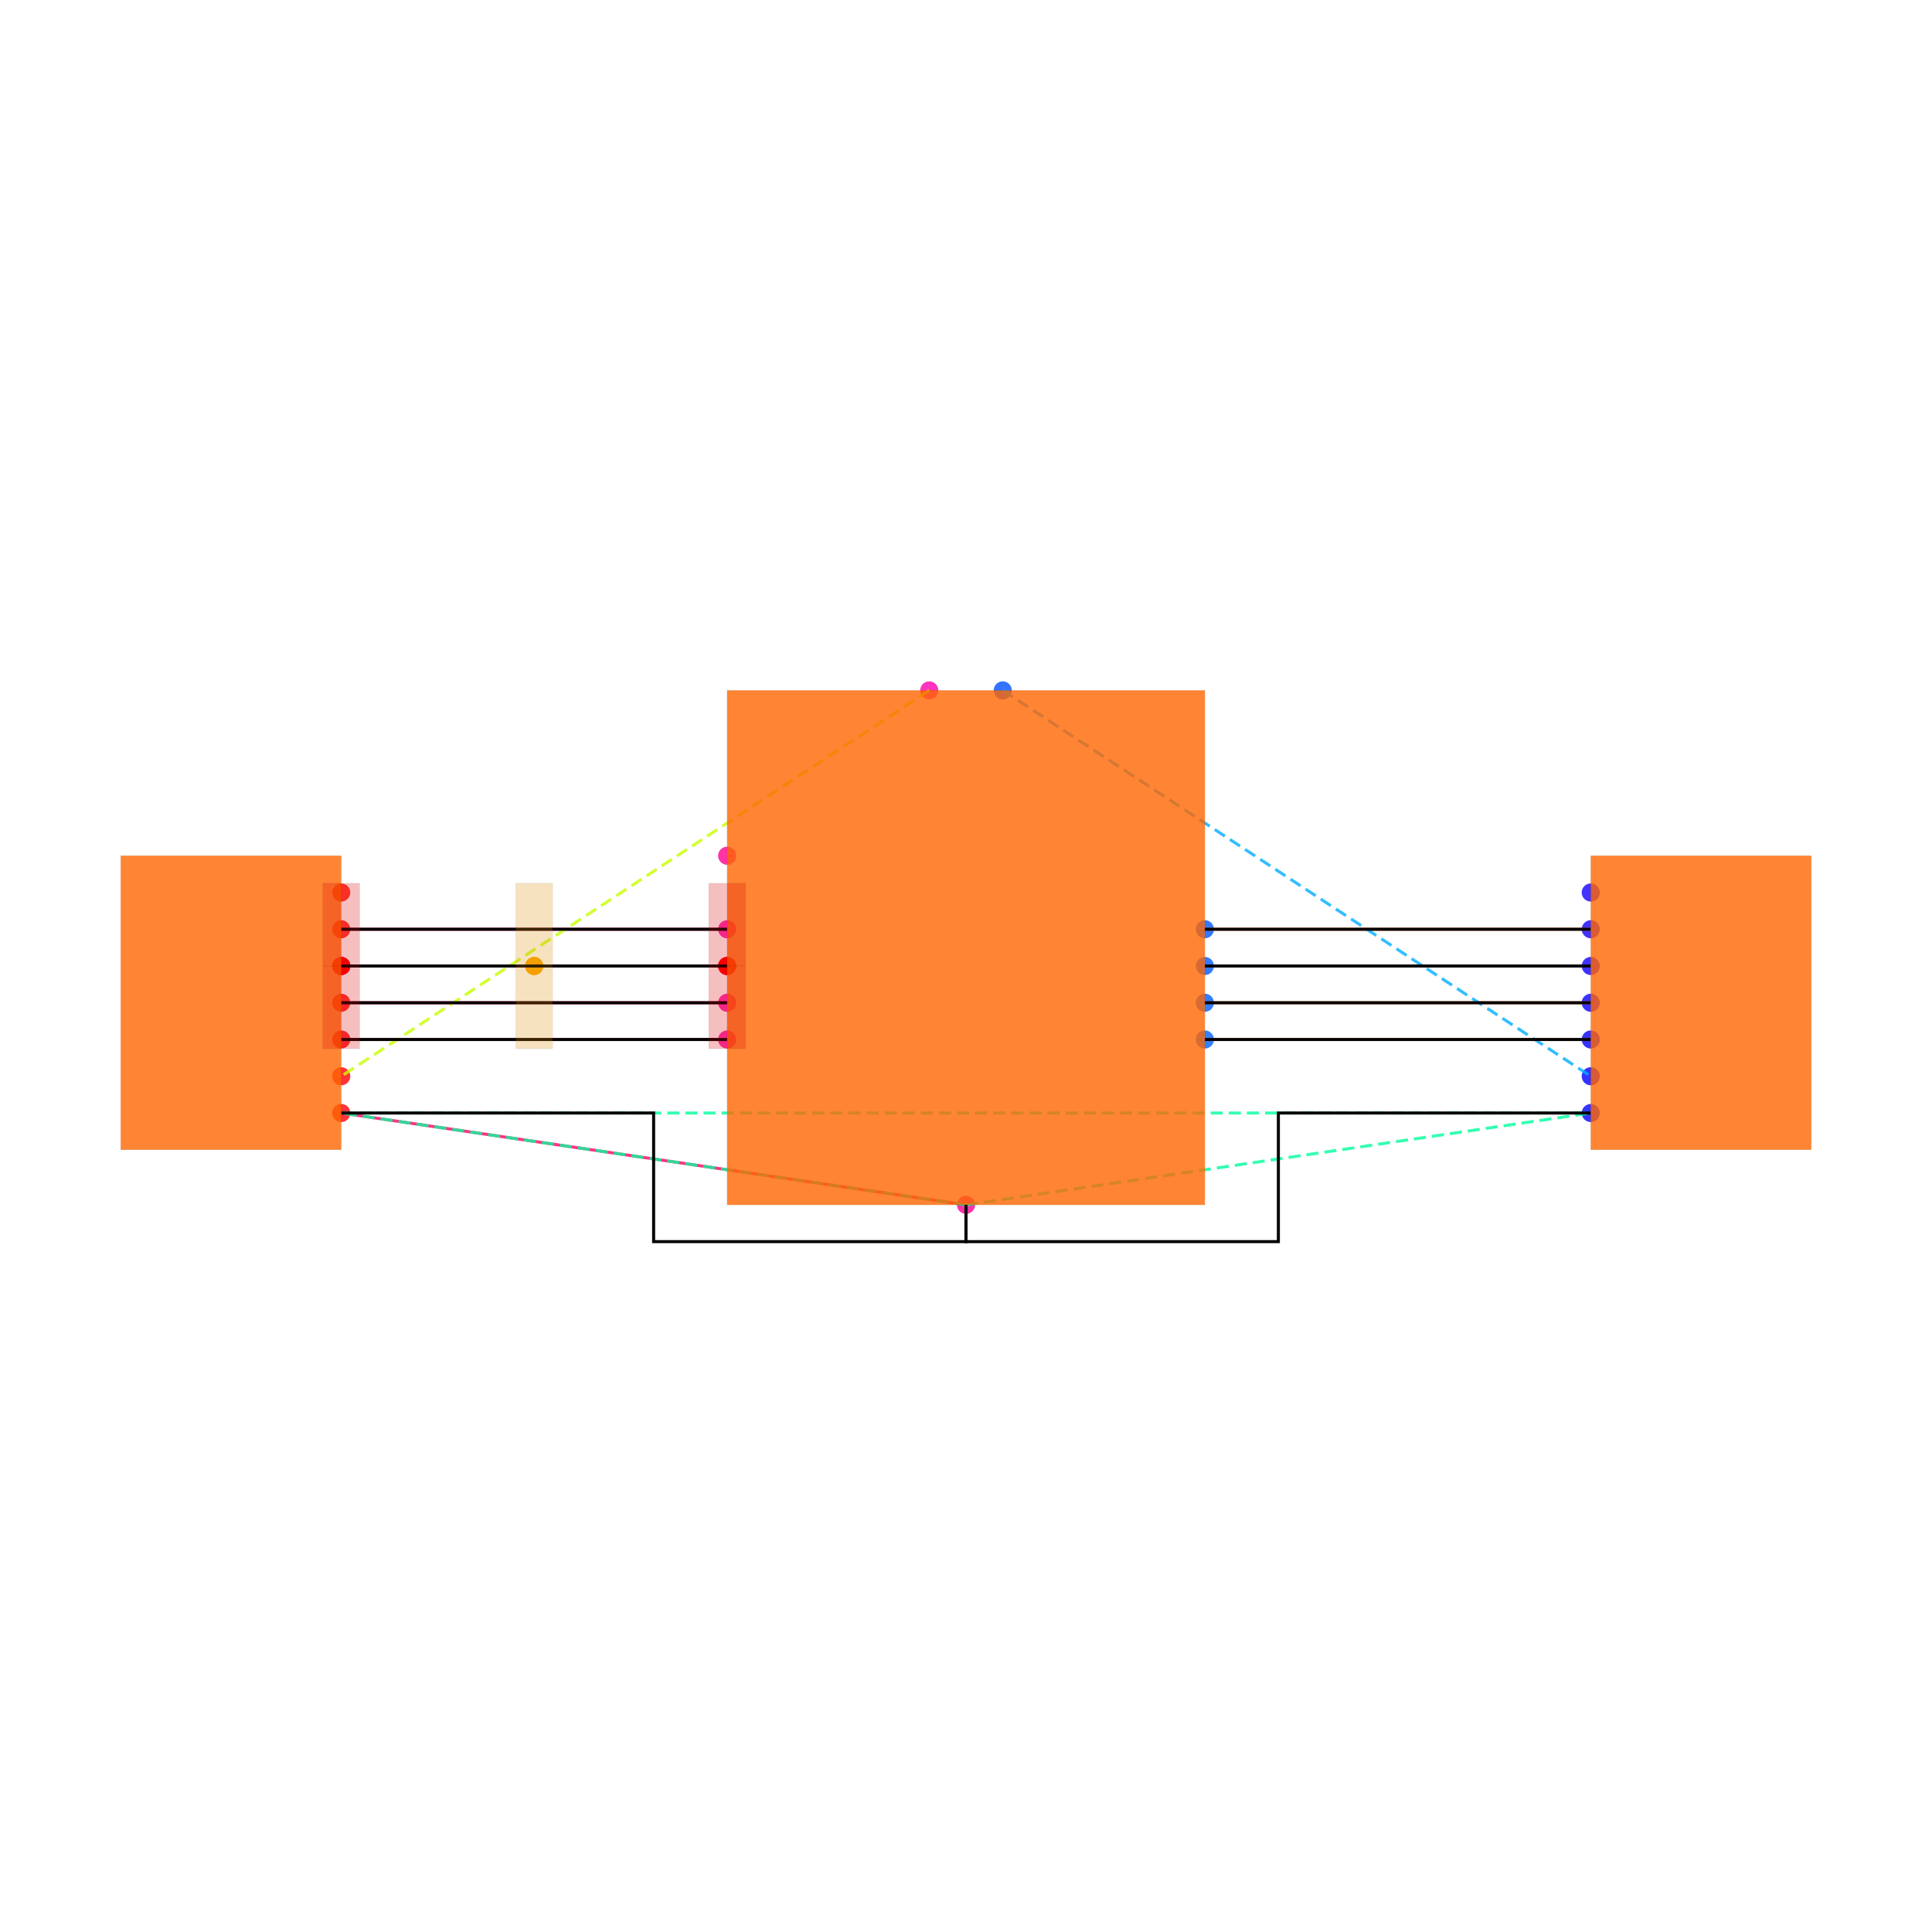
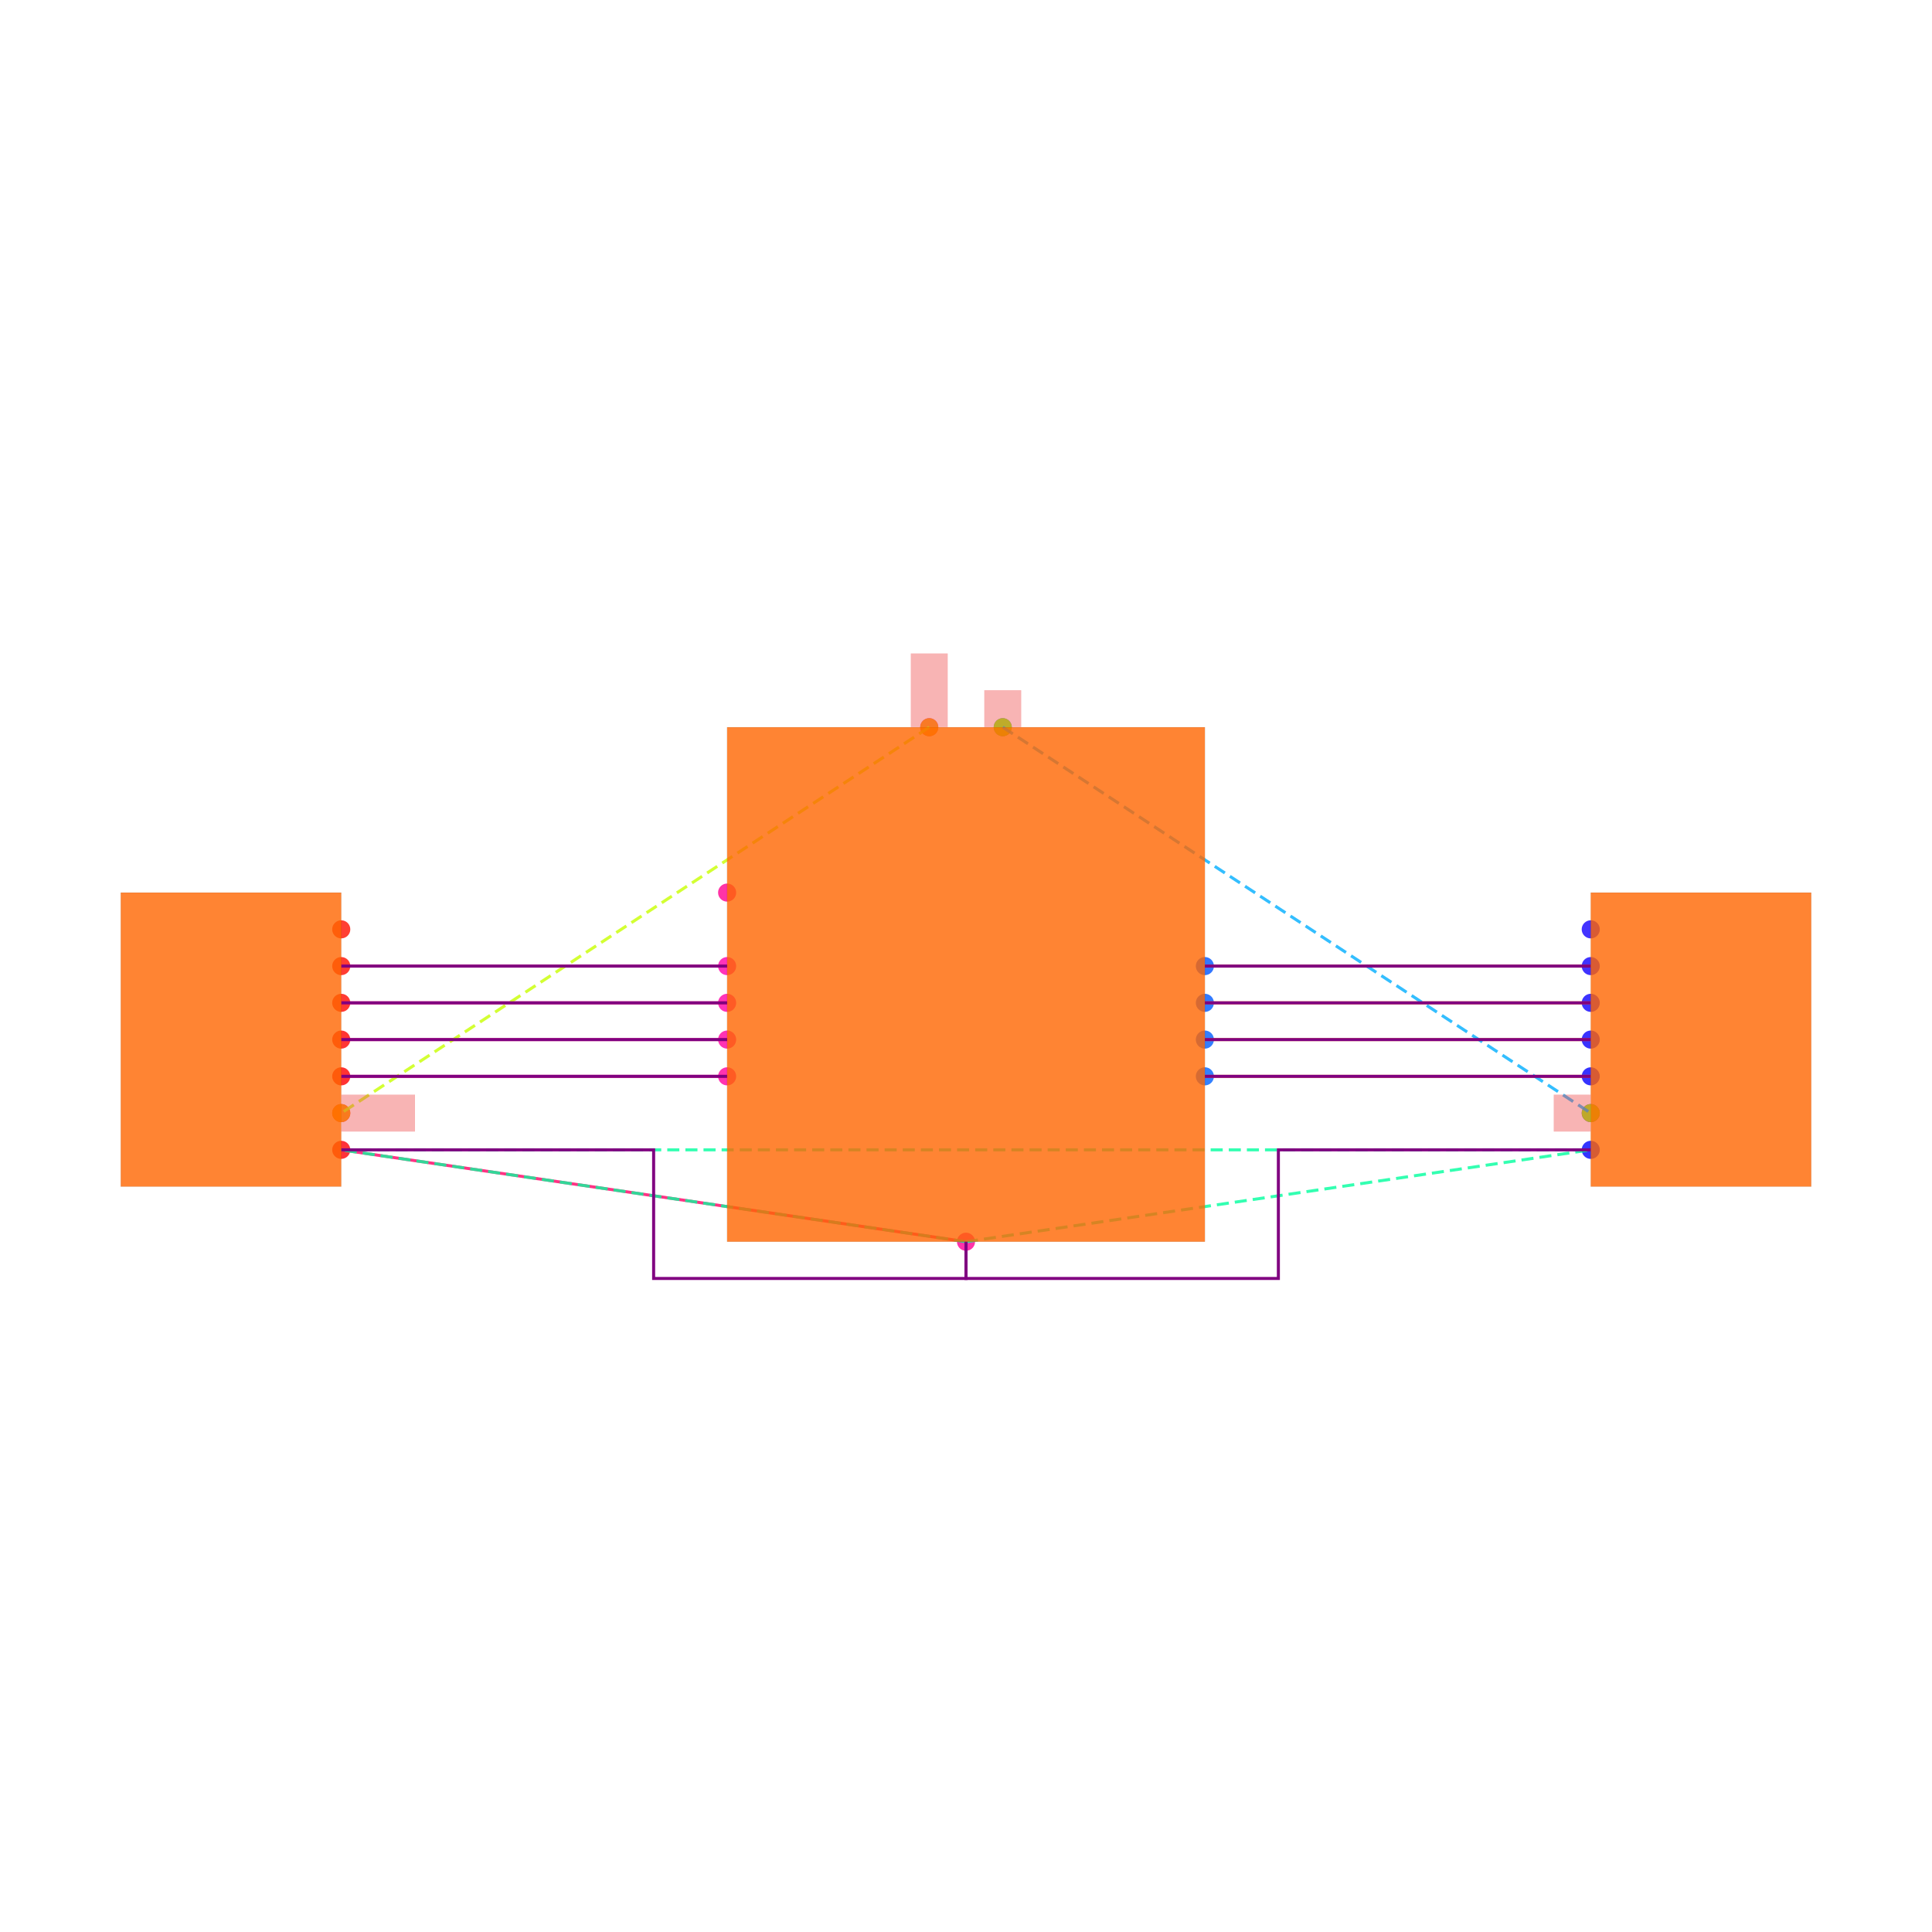
<svg xmlns="http://www.w3.org/2000/svg" width="640" height="640" viewBox="0 0 640 640">
  <rect width="100%" height="100%" fill="white" />
  <g>
-     <circle data-type="point" data-label="U1.1 y+" data-x="-0.2" data-y="1.4" cx="307.826" cy="228.696" r="3" fill="hsl(319, 100%, 50%, 0.8)" />
+     <circle data-type="point" data-label="U1.1 y+" data-x="-0.2" data-y="1.4" cx="307.826" cy="240.9" r="3" fill="hsl(319, 100%, 50%, 0.8)" />
  </g>
  <g>
-     <circle data-type="point" data-label="U1.2 x-" data-x="-1.3" data-y="0.09999999999999998" cx="240.87" cy="307.826" r="3" fill="hsl(320, 100%, 50%, 0.8)" />
+     <circle data-type="point" data-label="U1.2 x-" data-x="-1.3" data-y="0.09999999999999998" cx="240.87" cy="320.03" r="3" fill="hsl(320, 100%, 50%, 0.8)" />
  </g>
  <g>
-     <circle data-type="point" data-label="U1.3 x-" data-x="-1.3" data-y="-0.10000000000000009" cx="240.87" cy="320" r="3" fill="hsl(321, 100%, 50%, 0.8)" />
+     <circle data-type="point" data-label="U1.3 x-" data-x="-1.3" data-y="-0.10000000000000009" cx="240.87" cy="332.204" r="3" fill="hsl(321, 100%, 50%, 0.8)" />
  </g>
  <g>
-     <circle data-type="point" data-label="U1.4 x-" data-x="-1.3" data-y="-0.30000000000000004" cx="240.87" cy="332.174" r="3" fill="hsl(322, 100%, 50%, 0.8)" />
+     <circle data-type="point" data-label="U1.4 x-" data-x="-1.3" data-y="-0.30000000000000004" cx="240.87" cy="344.378" r="3" fill="hsl(322, 100%, 50%, 0.8)" />
  </g>
  <g>
-     <circle data-type="point" data-label="U1.5 x-" data-x="-1.3" data-y="-0.5" cx="240.87" cy="344.348" r="3" fill="hsl(323, 100%, 50%, 0.8)" />
+     <circle data-type="point" data-label="U1.5 x-" data-x="-1.3" data-y="-0.5" cx="240.87" cy="356.552" r="3" fill="hsl(323, 100%, 50%, 0.8)" />
  </g>
  <g>
-     <circle data-type="point" data-label="U1.7 y-" data-x="0" data-y="-1.4" cx="320" cy="399.13" r="3" fill="hsl(325, 100%, 50%, 0.8)" />
+     <circle data-type="point" data-label="U1.7 y-" data-x="0" data-y="-1.4" cx="320" cy="411.335" r="3" fill="hsl(325, 100%, 50%, 0.8)" />
  </g>
  <g>
-     <circle data-type="point" data-label="U1.8 x-" data-x="-1.3" data-y="0.5" cx="240.87" cy="283.478" r="3" fill="hsl(326, 100%, 50%, 0.8)" />
+     <circle data-type="point" data-label="U1.8 x-" data-x="-1.3" data-y="0.5" cx="240.87" cy="295.683" r="3" fill="hsl(326, 100%, 50%, 0.8)" />
  </g>
  <g>
-     <circle data-type="point" data-label="U1.10 x+" data-x="1.3" data-y="-0.5" cx="399.13" cy="344.348" r="3" fill="hsl(217, 100%, 50%, 0.8)" />
+     <circle data-type="point" data-label="U1.10 x+" data-x="1.3" data-y="-0.5" cx="399.13" cy="356.552" r="3" fill="hsl(217, 100%, 50%, 0.8)" />
  </g>
  <g>
-     <circle data-type="point" data-label="U1.11 x+" data-x="1.3" data-y="-0.3" cx="399.13" cy="332.174" r="3" fill="hsl(218, 100%, 50%, 0.8)" />
+     <circle data-type="point" data-label="U1.11 x+" data-x="1.3" data-y="-0.3" cx="399.13" cy="344.378" r="3" fill="hsl(218, 100%, 50%, 0.8)" />
  </g>
  <g>
-     <circle data-type="point" data-label="U1.12 x+" data-x="1.3" data-y="-0.09999999999999998" cx="399.13" cy="320" r="3" fill="hsl(219, 100%, 50%, 0.8)" />
+     <circle data-type="point" data-label="U1.12 x+" data-x="1.3" data-y="-0.09999999999999998" cx="399.13" cy="332.204" r="3" fill="hsl(219, 100%, 50%, 0.8)" />
  </g>
  <g>
-     <circle data-type="point" data-label="U1.13 x+" data-x="1.3" data-y="0.10000000000000009" cx="399.13" cy="307.826" r="3" fill="hsl(220, 100%, 50%, 0.8)" />
+     <circle data-type="point" data-label="U1.13 x+" data-x="1.3" data-y="0.10000000000000009" cx="399.13" cy="320.03" r="3" fill="hsl(220, 100%, 50%, 0.8)" />
  </g>
  <g>
-     <circle data-type="point" data-label="U1.14 y+" data-x="0.2" data-y="1.4" cx="332.174" cy="228.696" r="3" fill="hsl(221, 100%, 50%, 0.8)" />
+     <circle data-type="point" data-label="U1.14 y+" data-x="0.2" data-y="1.4" cx="332.174" cy="240.9" r="3" fill="hsl(221, 100%, 50%, 0.8)" />
  </g>
  <g>
-     <circle data-type="point" data-label="JP1.1 x+" data-x="-3.4" data-y="-0.8999999999999999" cx="113.043" cy="368.696" r="3" fill="hsl(358, 100%, 50%, 0.8)" />
+     <circle data-type="point" data-label="JP1.1 x+" data-x="-3.4" data-y="-0.8999999999999999" cx="113.043" cy="380.9" r="3" fill="hsl(358, 100%, 50%, 0.8)" />
  </g>
  <g>
-     <circle data-type="point" data-label="JP1.2 x+" data-x="-3.4" data-y="-0.7" cx="113.043" cy="356.522" r="3" fill="hsl(359, 100%, 50%, 0.8)" />
+     <circle data-type="point" data-label="JP1.2 x+" data-x="-3.4" data-y="-0.7" cx="113.043" cy="368.726" r="3" fill="hsl(359, 100%, 50%, 0.8)" />
  </g>
  <g>
-     <circle data-type="point" data-label="JP1.3 x+" data-x="-3.4" data-y="-0.49999999999999994" cx="113.043" cy="344.348" r="3" fill="hsl(0, 100%, 50%, 0.8)" />
+     <circle data-type="point" data-label="JP1.3 x+" data-x="-3.4" data-y="-0.49999999999999994" cx="113.043" cy="356.552" r="3" fill="hsl(0, 100%, 50%, 0.8)" />
  </g>
  <g>
-     <circle data-type="point" data-label="JP1.4 x+" data-x="-3.4" data-y="-0.2999999999999999" cx="113.043" cy="332.174" r="3" fill="hsl(1, 100%, 50%, 0.8)" />
+     <circle data-type="point" data-label="JP1.4 x+" data-x="-3.4" data-y="-0.2999999999999999" cx="113.043" cy="344.378" r="3" fill="hsl(1, 100%, 50%, 0.8)" />
  </g>
  <g>
-     <circle data-type="point" data-label="JP1.5 x+" data-x="-3.4" data-y="-0.09999999999999992" cx="113.043" cy="320" r="3" fill="hsl(2, 100%, 50%, 0.8)" />
+     <circle data-type="point" data-label="JP1.5 x+" data-x="-3.4" data-y="-0.09999999999999992" cx="113.043" cy="332.204" r="3" fill="hsl(2, 100%, 50%, 0.8)" />
  </g>
  <g>
-     <circle data-type="point" data-label="JP1.6 x+" data-x="-3.4" data-y="0.10000000000000003" cx="113.043" cy="307.826" r="3" fill="hsl(3, 100%, 50%, 0.8)" />
+     <circle data-type="point" data-label="JP1.6 x+" data-x="-3.4" data-y="0.10000000000000003" cx="113.043" cy="320.03" r="3" fill="hsl(3, 100%, 50%, 0.8)" />
  </g>
  <g>
-     <circle data-type="point" data-label="JP1.7 x+" data-x="-3.4" data-y="0.3" cx="113.043" cy="295.652" r="3" fill="hsl(4, 100%, 50%, 0.8)" />
+     <circle data-type="point" data-label="JP1.7 x+" data-x="-3.4" data-y="0.3" cx="113.043" cy="307.857" r="3" fill="hsl(4, 100%, 50%, 0.8)" />
  </g>
  <g>
-     <circle data-type="point" data-label="JP2.1 x-" data-x="3.4" data-y="-0.8999999999999999" cx="526.957" cy="368.696" r="3" fill="hsl(239, 100%, 50%, 0.8)" />
+     <circle data-type="point" data-label="JP2.1 x-" data-x="3.4" data-y="-0.8999999999999999" cx="526.957" cy="380.9" r="3" fill="hsl(239, 100%, 50%, 0.8)" />
  </g>
  <g>
-     <circle data-type="point" data-label="JP2.2 x-" data-x="3.4" data-y="-0.7" cx="526.957" cy="356.522" r="3" fill="hsl(240, 100%, 50%, 0.8)" />
+     <circle data-type="point" data-label="JP2.2 x-" data-x="3.4" data-y="-0.7" cx="526.957" cy="368.726" r="3" fill="hsl(240, 100%, 50%, 0.8)" />
  </g>
  <g>
-     <circle data-type="point" data-label="JP2.3 x-" data-x="3.4" data-y="-0.5" cx="526.957" cy="344.348" r="3" fill="hsl(241, 100%, 50%, 0.8)" />
+     <circle data-type="point" data-label="JP2.3 x-" data-x="3.4" data-y="-0.5" cx="526.957" cy="356.552" r="3" fill="hsl(241, 100%, 50%, 0.8)" />
  </g>
  <g>
-     <circle data-type="point" data-label="JP2.4 x-" data-x="3.4" data-y="-0.3000000000000001" cx="526.957" cy="332.174" r="3" fill="hsl(242, 100%, 50%, 0.8)" />
+     <circle data-type="point" data-label="JP2.4 x-" data-x="3.4" data-y="-0.3000000000000001" cx="526.957" cy="344.378" r="3" fill="hsl(242, 100%, 50%, 0.8)" />
  </g>
  <g>
-     <circle data-type="point" data-label="JP2.5 x-" data-x="3.4" data-y="-0.10000000000000003" cx="526.957" cy="320" r="3" fill="hsl(243, 100%, 50%, 0.8)" />
+     <circle data-type="point" data-label="JP2.5 x-" data-x="3.4" data-y="-0.10000000000000003" cx="526.957" cy="332.204" r="3" fill="hsl(243, 100%, 50%, 0.8)" />
  </g>
  <g>
-     <circle data-type="point" data-label="JP2.6 x-" data-x="3.4" data-y="0.09999999999999998" cx="526.957" cy="307.826" r="3" fill="hsl(244, 100%, 50%, 0.8)" />
+     <circle data-type="point" data-label="JP2.6 x-" data-x="3.4" data-y="0.09999999999999998" cx="526.957" cy="320.03" r="3" fill="hsl(244, 100%, 50%, 0.8)" />
  </g>
  <g>
-     <circle data-type="point" data-label="JP2.7 x-" data-x="3.4" data-y="0.3" cx="526.957" cy="295.652" r="3" fill="hsl(245, 100%, 50%, 0.8)" />
+     <circle data-type="point" data-label="JP2.7 x-" data-x="3.4" data-y="0.3" cx="526.957" cy="307.857" r="3" fill="hsl(245, 100%, 50%, 0.8)" />
  </g>
  <g>
-     <circle data-type="point" data-label="anchor orientation: y+" data-x="-3.4" data-y="-0.09999999999999992" cx="113.043" cy="320" r="3" fill="red" />
+     <circle data-type="point" data-label="" data-x="-0.2" data-y="1.4" cx="307.826" cy="240.9" r="3" fill="hsl(40, 100%, 50%, 0.9)" />
  </g>
  <g>
-     <circle data-type="point" data-label="anchor orientation: y-" data-x="-3.4" data-y="-0.09999999999999992" cx="113.043" cy="320" r="3" fill="red" />
+     <circle data-type="point" data-label="" data-x="-3.4" data-y="-0.7" cx="113.043" cy="368.726" r="3" fill="hsl(40, 100%, 50%, 0.9)" />
  </g>
  <g>
-     <circle data-type="point" data-label="anchor orientation: y+" data-x="-2.35" data-y="-0.1" cx="176.957" cy="320" r="3" fill="orange" />
+     <circle data-type="point" data-label="" data-x="0.2" data-y="1.4" cx="332.174" cy="240.9" r="3" fill="hsl(80, 100%, 50%, 0.9)" />
  </g>
  <g>
-     <circle data-type="point" data-label="anchor orientation: y-" data-x="-2.35" data-y="-0.1" cx="176.957" cy="320" r="3" fill="orange" />
+     <circle data-type="point" data-label="" data-x="3.4" data-y="-0.7" cx="526.957" cy="368.726" r="3" fill="hsl(80, 100%, 50%, 0.9)" />
  </g>
  <g>
-     <circle data-type="point" data-label="anchor orientation: y+" data-x="-1.3" data-y="-0.10000000000000009" cx="240.87" cy="320" r="3" fill="red" />
+     <polyline data-points="-3.4,-0.8999999999999999 0,-1.4" data-type="line" data-label="" points="113.043,380.9 320,411.335" fill="none" stroke="hsl(336, 100%, 50%, 0.8)" stroke-width="1" />
  </g>
  <g>
-     <circle data-type="point" data-label="anchor orientation: y-" data-x="-1.3" data-y="-0.10000000000000009" cx="240.87" cy="320" r="3" fill="red" />
+     <polyline data-points="-3.4,-0.49999999999999994 -1.3,-0.5" data-type="line" data-label="" points="113.043,356.552 240.87,356.552" fill="none" stroke="hsl(336, 100%, 50%, 0.8)" stroke-width="1" />
  </g>
  <g>
-     <polyline data-points="-3.4,-0.8999999999999999 0,-1.4" data-type="line" data-label="" points="113.043,368.696 320,399.13" fill="none" stroke="hsl(336, 100%, 50%, 0.8)" stroke-width="1" />
+     <polyline data-points="-3.4,-0.2999999999999999 -1.3,-0.30000000000000004" data-type="line" data-label="" points="113.043,344.378 240.87,344.378" fill="none" stroke="hsl(336, 100%, 50%, 0.8)" stroke-width="1" />
  </g>
  <g>
-     <polyline data-points="-3.4,-0.49999999999999994 -1.3,-0.5" data-type="line" data-label="" points="113.043,344.348 240.87,344.348" fill="none" stroke="hsl(336, 100%, 50%, 0.8)" stroke-width="1" />
+     <polyline data-points="-3.4,-0.09999999999999992 -1.3,-0.10000000000000009" data-type="line" data-label="" points="113.043,332.204 240.87,332.204" fill="none" stroke="hsl(336, 100%, 50%, 0.8)" stroke-width="1" />
  </g>
  <g>
-     <polyline data-points="-3.4,-0.2999999999999999 -1.3,-0.30000000000000004" data-type="line" data-label="" points="113.043,332.174 240.87,332.174" fill="none" stroke="hsl(336, 100%, 50%, 0.8)" stroke-width="1" />
+     <polyline data-points="-3.4,0.10000000000000003 -1.3,0.09999999999999998" data-type="line" data-label="" points="113.043,320.03 240.87,320.03" fill="none" stroke="hsl(336, 100%, 50%, 0.8)" stroke-width="1" />
  </g>
  <g>
-     <polyline data-points="-3.4,-0.09999999999999992 -1.3,-0.10000000000000009" data-type="line" data-label="" points="113.043,320 240.87,320" fill="none" stroke="hsl(336, 100%, 50%, 0.8)" stroke-width="1" />
+     <polyline data-points="3.4,-0.5 1.3,-0.5" data-type="line" data-label="" points="526.957,356.552 399.13,356.552" fill="none" stroke="hsl(24, 100%, 50%, 0.8)" stroke-width="1" />
  </g>
  <g>
-     <polyline data-points="-3.4,0.10000000000000003 -1.3,0.09999999999999998" data-type="line" data-label="" points="113.043,307.826 240.87,307.826" fill="none" stroke="hsl(336, 100%, 50%, 0.8)" stroke-width="1" />
+     <polyline data-points="3.4,-0.3000000000000001 1.3,-0.3" data-type="line" data-label="" points="526.957,344.378 399.13,344.378" fill="none" stroke="hsl(24, 100%, 50%, 0.8)" stroke-width="1" />
  </g>
  <g>
-     <polyline data-points="3.4,-0.5 1.3,-0.5" data-type="line" data-label="" points="526.957,344.348 399.13,344.348" fill="none" stroke="hsl(24, 100%, 50%, 0.8)" stroke-width="1" />
+     <polyline data-points="3.4,-0.10000000000000003 1.3,-0.09999999999999998" data-type="line" data-label="" points="526.957,332.204 399.13,332.204" fill="none" stroke="hsl(24, 100%, 50%, 0.8)" stroke-width="1" />
  </g>
  <g>
-     <polyline data-points="3.4,-0.3000000000000001 1.3,-0.3" data-type="line" data-label="" points="526.957,332.174 399.13,332.174" fill="none" stroke="hsl(24, 100%, 50%, 0.8)" stroke-width="1" />
+     <polyline data-points="3.4,0.09999999999999998 1.3,0.10000000000000009" data-type="line" data-label="" points="526.957,320.03 399.13,320.03" fill="none" stroke="hsl(24, 100%, 50%, 0.8)" stroke-width="1" />
  </g>
  <g>
-     <polyline data-points="3.4,-0.10000000000000003 1.3,-0.09999999999999998" data-type="line" data-label="" points="526.957,320 399.13,320" fill="none" stroke="hsl(24, 100%, 50%, 0.8)" stroke-width="1" />
+     <polyline data-points="-0.2,1.4 -3.4,-0.7" data-type="line" data-label="" points="307.826,240.9 113.043,368.726" fill="none" stroke="hsl(73, 100%, 50%, 0.8)" stroke-width="1" stroke-dasharray="4 2" />
  </g>
  <g>
-     <polyline data-points="3.4,0.09999999999999998 1.3,0.10000000000000009" data-type="line" data-label="" points="526.957,307.826 399.13,307.826" fill="none" stroke="hsl(24, 100%, 50%, 0.8)" stroke-width="1" />
+     <polyline data-points="0,-1.4 -3.4,-0.8999999999999999" data-type="line" data-label="" points="320,411.335 113.043,380.9" fill="none" stroke="hsl(157, 100%, 50%, 0.8)" stroke-width="1" stroke-dasharray="4 2" />
  </g>
  <g>
-     <polyline data-points="-0.2,1.4 -3.4,-0.7" data-type="line" data-label="" points="307.826,228.696 113.043,356.522" fill="none" stroke="hsl(73, 100%, 50%, 0.8)" stroke-width="1" stroke-dasharray="4 2" />
+     <polyline data-points="0,-1.4 3.4,-0.8999999999999999" data-type="line" data-label="" points="320,411.335 526.957,380.9" fill="none" stroke="hsl(157, 100%, 50%, 0.8)" stroke-width="1" stroke-dasharray="4 2" />
  </g>
  <g>
-     <polyline data-points="0,-1.4 -3.4,-0.8999999999999999" data-type="line" data-label="" points="320,399.13 113.043,368.696" fill="none" stroke="hsl(157, 100%, 50%, 0.8)" stroke-width="1" stroke-dasharray="4 2" />
+     <polyline data-points="-3.4,-0.8999999999999999 3.4,-0.8999999999999999" data-type="line" data-label="" points="113.043,380.9 526.957,380.9" fill="none" stroke="hsl(157, 100%, 50%, 0.8)" stroke-width="1" stroke-dasharray="4 2" />
  </g>
  <g>
-     <polyline data-points="0,-1.4 3.4,-0.8999999999999999" data-type="line" data-label="" points="320,399.13 526.957,368.696" fill="none" stroke="hsl(157, 100%, 50%, 0.8)" stroke-width="1" stroke-dasharray="4 2" />
+     <polyline data-points="0.2,1.4 3.4,-0.7" data-type="line" data-label="" points="332.174,240.9 526.957,368.726" fill="none" stroke="hsl(199, 100%, 50%, 0.8)" stroke-width="1" stroke-dasharray="4 2" />
  </g>
  <g>
-     <polyline data-points="-3.4,-0.8999999999999999 3.4,-0.8999999999999999" data-type="line" data-label="" points="113.043,368.696 526.957,368.696" fill="none" stroke="hsl(157, 100%, 50%, 0.8)" stroke-width="1" stroke-dasharray="4 2" />
+     <polyline data-points="0,-1.4 0,-1.5999999999999999 -1.7,-1.5999999999999999 -1.7,-0.8999999999999999 -3.4,-0.8999999999999999" data-type="line" data-label="" points="320,411.335 320,423.509 216.522,423.509 216.522,380.9 113.043,380.9" fill="none" stroke="purple" stroke-width="1" />
  </g>
  <g>
-     <polyline data-points="0.2,1.4 3.4,-0.7" data-type="line" data-label="" points="332.174,228.696 526.957,356.522" fill="none" stroke="hsl(199, 100%, 50%, 0.8)" stroke-width="1" stroke-dasharray="4 2" />
+     <polyline data-points="3.4,-0.8999999999999999 1.6999999999999997,-0.8999999999999999 1.6999999999999997,-1.5999999999999999 0,-1.5999999999999999 0,-1.4" data-type="line" data-label="" points="526.957,380.9 423.478,380.9 423.478,423.509 320,423.509 320,411.335" fill="none" stroke="purple" stroke-width="1" />
  </g>
  <g>
-     <polyline data-points="0,-1.4 0,-1.5999999999999999 -1.7,-1.5999999999999999 -1.7,-0.8999999999999999 -3.4,-0.8999999999999999" data-type="line" data-label="" points="320,399.13 320,411.304 216.522,411.304 216.522,368.696 113.043,368.696" fill="none" stroke="black" stroke-width="1" />
+     <polyline data-points="-3.4,-0.49999999999999994 -1.3,-0.5" data-type="line" data-label="" points="113.043,356.552 240.87,356.552" fill="none" stroke="purple" stroke-width="1" />
  </g>
  <g>
-     <polyline data-points="3.4,-0.8999999999999999 1.6999999999999997,-0.8999999999999999 1.6999999999999997,-1.5999999999999999 0,-1.5999999999999999 0,-1.4" data-type="line" data-label="" points="526.957,368.696 423.478,368.696 423.478,411.304 320,411.304 320,399.13" fill="none" stroke="black" stroke-width="1" />
+     <polyline data-points="-3.4,-0.2999999999999999 -1.3,-0.30000000000000004" data-type="line" data-label="" points="113.043,344.378 240.87,344.378" fill="none" stroke="purple" stroke-width="1" />
  </g>
  <g>
-     <polyline data-points="-3.4,-0.49999999999999994 -1.3,-0.5" data-type="line" data-label="" points="113.043,344.348 240.87,344.348" fill="none" stroke="black" stroke-width="1" />
+     <polyline data-points="-3.4,-0.09999999999999992 -1.3,-0.10000000000000009" data-type="line" data-label="" points="113.043,332.204 240.87,332.204" fill="none" stroke="purple" stroke-width="1" />
  </g>
  <g>
-     <polyline data-points="-3.4,-0.2999999999999999 -1.3,-0.30000000000000004" data-type="line" data-label="" points="113.043,332.174 240.87,332.174" fill="none" stroke="black" stroke-width="1" />
+     <polyline data-points="-3.4,0.10000000000000003 -1.3,0.09999999999999998" data-type="line" data-label="" points="113.043,320.03 240.87,320.03" fill="none" stroke="purple" stroke-width="1" />
  </g>
  <g>
-     <polyline data-points="-3.4,-0.09999999999999992 -1.3,-0.10000000000000009" data-type="line" data-label="" points="113.043,320 240.87,320" fill="none" stroke="black" stroke-width="1" />
+     <polyline data-points="3.4,-0.5 1.3,-0.5" data-type="line" data-label="" points="526.957,356.552 399.13,356.552" fill="none" stroke="purple" stroke-width="1" />
  </g>
  <g>
-     <polyline data-points="-3.4,0.10000000000000003 -1.3,0.09999999999999998" data-type="line" data-label="" points="113.043,307.826 240.87,307.826" fill="none" stroke="black" stroke-width="1" />
+     <polyline data-points="3.4,-0.3000000000000001 1.3,-0.3" data-type="line" data-label="" points="526.957,344.378 399.13,344.378" fill="none" stroke="purple" stroke-width="1" />
  </g>
  <g>
-     <polyline data-points="3.4,-0.5 1.3,-0.5" data-type="line" data-label="" points="526.957,344.348 399.13,344.348" fill="none" stroke="black" stroke-width="1" />
+     <polyline data-points="3.4,-0.10000000000000003 1.3,-0.09999999999999998" data-type="line" data-label="" points="526.957,332.204 399.13,332.204" fill="none" stroke="purple" stroke-width="1" />
  </g>
  <g>
-     <polyline data-points="3.4,-0.3000000000000001 1.3,-0.3" data-type="line" data-label="" points="526.957,332.174 399.13,332.174" fill="none" stroke="black" stroke-width="1" />
+     <polyline data-points="3.4,0.09999999999999998 1.3,0.10000000000000009" data-type="line" data-label="" points="526.957,320.03 399.13,320.03" fill="none" stroke="purple" stroke-width="1" />
  </g>
  <g>
-     <polyline data-points="3.4,-0.10000000000000003 1.3,-0.09999999999999998" data-type="line" data-label="" points="526.957,320 399.13,320" fill="none" stroke="black" stroke-width="1" />
+     <rect data-type="rect" data-label="schematic_component_0" data-x="0" data-y="0" x="240.87" y="240.9" width="158.261" height="170.435" fill="hsl(24, 100%, 50%, 0.8)" stroke="black" stroke-width="0.016" />
  </g>
  <g>
-     <polyline data-points="3.4,0.09999999999999998 1.3,0.10000000000000009" data-type="line" data-label="" points="526.957,307.826 399.13,307.826" fill="none" stroke="black" stroke-width="1" />
+     <rect data-type="rect" data-label="schematic_component_1" data-x="-4" data-y="-0.3" x="40" y="295.683" width="73.043" height="97.391" fill="hsl(24, 100%, 50%, 0.8)" stroke="black" stroke-width="0.016" />
  </g>
  <g>
-     <rect data-type="rect" data-label="schematic_component_0" data-x="0" data-y="0" x="240.87" y="228.696" width="158.261" height="170.435" fill="hsl(24, 100%, 50%, 0.8)" stroke="black" stroke-width="0.016" />
+     <rect data-type="rect" data-label="schematic_component_2" data-x="4" data-y="-0.3" x="526.957" y="295.683" width="73.043" height="97.391" fill="hsl(24, 100%, 50%, 0.8)" stroke="black" stroke-width="0.016" />
  </g>
  <g>
-     <rect data-type="rect" data-label="schematic_component_1" data-x="-4" data-y="-0.3" x="40" y="283.478" width="73.043" height="97.391" fill="hsl(24, 100%, 50%, 0.8)" stroke="black" stroke-width="0.016" />
+     <rect data-type="rect" data-label="netId: V3_3 globalConnNetId: connectivity_net9" data-x="-0.2" data-y="1.6009999999999998" x="301.739" y="216.491" width="12.174" height="24.348" fill="#ef444466" stroke="#ef4444" stroke-width="0.016" />
  </g>
  <g>
-     <rect data-type="rect" data-label="schematic_component_2" data-x="4" data-y="-0.3" x="526.957" y="283.478" width="73.043" height="97.391" fill="hsl(24, 100%, 50%, 0.8)" stroke="black" stroke-width="0.016" />
+     <rect data-type="rect" data-label="netId: V3_3 globalConnNetId: connectivity_net9" data-x="-3.199" data-y="-0.7" x="113.104" y="362.639" width="24.348" height="12.174" fill="#ef444466" stroke="#ef4444" stroke-width="0.016" />
  </g>
  <g>
-     <rect data-type="rect" data-label="status: chip-collision orientation: y+" data-x="-3.4" data-y="0.12510000000000007" x="106.957" y="292.603" width="12.174" height="27.391" fill="rgba(220, 0, 0, 0.25)" stroke="black" stroke-width="0.016" />
+     <rect data-type="rect" data-label="netId: V5 globalConnNetId: connectivity_net10" data-x="0.2" data-y="1.501" x="326.087" y="228.665" width="12.174" height="12.174" fill="#ef444466" stroke="#ef4444" stroke-width="0.016" />
  </g>
  <g>
-     <rect data-type="rect" data-label="status: chip-collision orientation: y-" data-x="-3.4" data-y="-0.32509999999999994" x="106.957" y="320.006" width="12.174" height="27.391" fill="rgba(220, 0, 0, 0.25)" stroke="black" stroke-width="0.016" />
-   </g>
-   <g>
-     <rect data-type="rect" data-label="status: trace-collision orientation: y+" data-x="-2.35" data-y="0.1251" x="170.87" y="292.603" width="12.174" height="27.391" fill="rgba(220, 140, 0, 0.25)" stroke="black" stroke-width="0.016" />
-   </g>
-   <g>
-     <rect data-type="rect" data-label="status: trace-collision orientation: y-" data-x="-2.35" data-y="-0.3251" x="170.87" y="320.006" width="12.174" height="27.391" fill="rgba(220, 140, 0, 0.25)" stroke="black" stroke-width="0.016" />
-   </g>
-   <g>
-     <rect data-type="rect" data-label="status: chip-collision orientation: y+" data-x="-1.3" data-y="0.1250999999999999" x="234.783" y="292.603" width="12.174" height="27.391" fill="rgba(220, 0, 0, 0.25)" stroke="black" stroke-width="0.016" />
-   </g>
-   <g>
-     <rect data-type="rect" data-label="status: chip-collision orientation: y-" data-x="-1.3" data-y="-0.32510000000000006" x="234.783" y="320.006" width="12.174" height="27.391" fill="rgba(220, 0, 0, 0.25)" stroke="black" stroke-width="0.016" />
+     <rect data-type="rect" data-label="netId: V5 globalConnNetId: connectivity_net10" data-x="3.299" data-y="-0.7" x="514.722" y="362.639" width="12.174" height="12.174" fill="#ef444466" stroke="#ef4444" stroke-width="0.016" />
  </g>
  <g id="crosshair" style="display: none">
    <line id="crosshair-h" y1="0" y2="640" stroke="#666" stroke-width="0.5" />
    <line id="crosshair-v" x1="0" x2="640" stroke="#666" stroke-width="0.5" />
    <text id="coordinates" font-family="monospace" font-size="12" fill="#666" />
  </g>
</svg>
